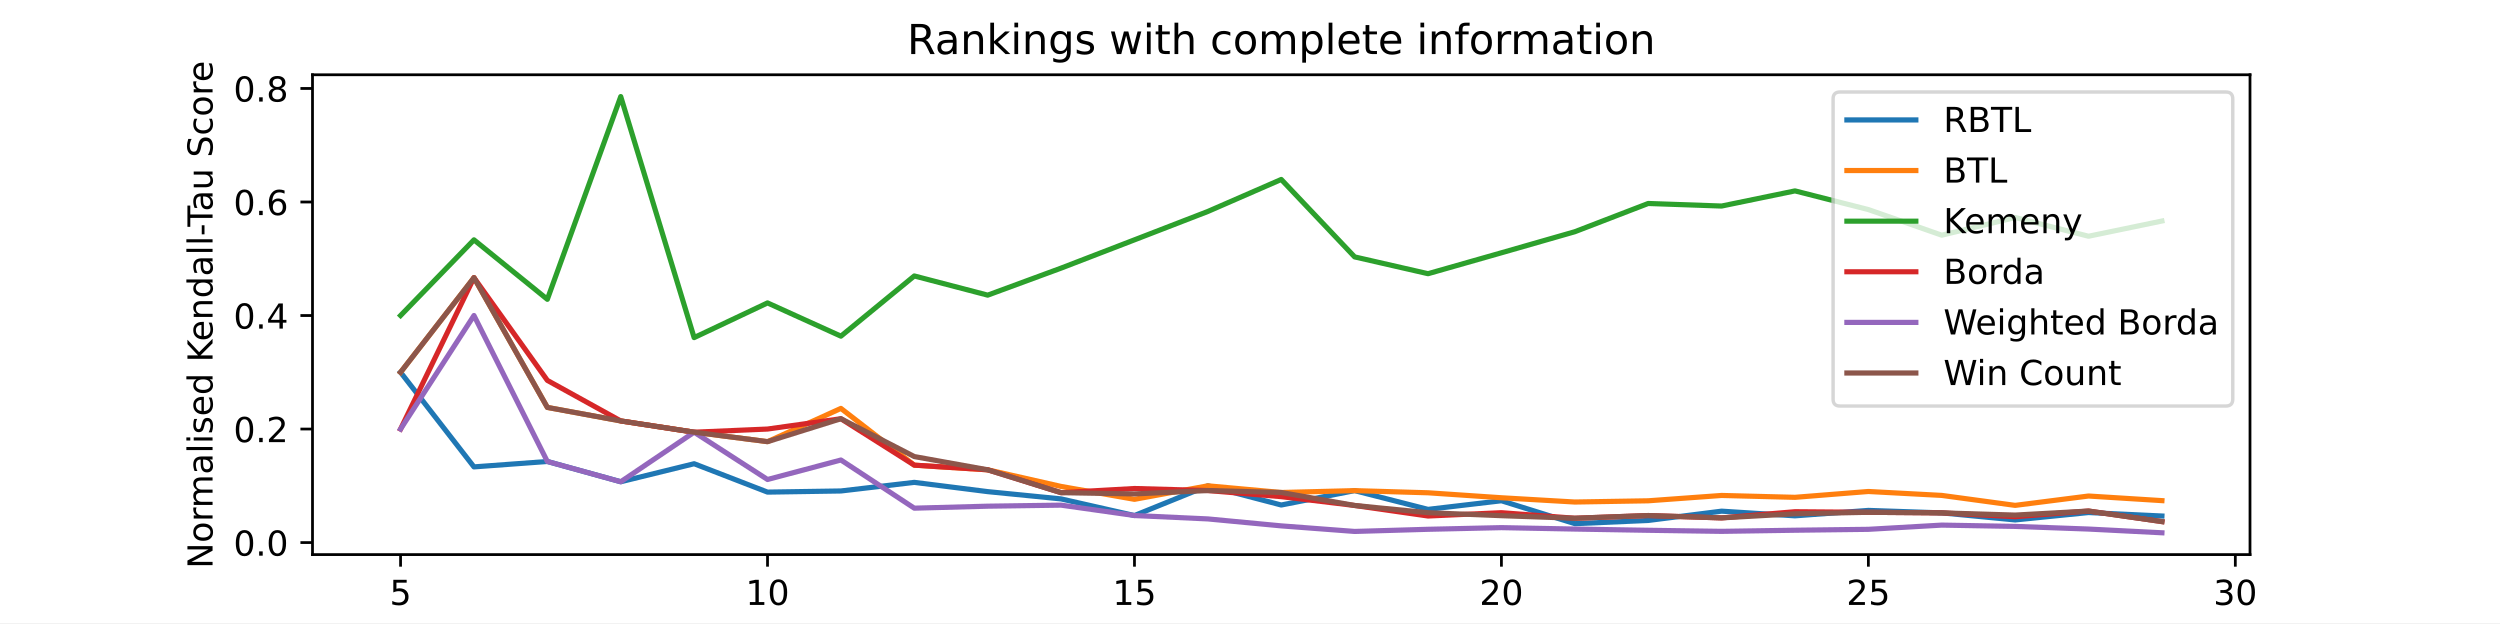
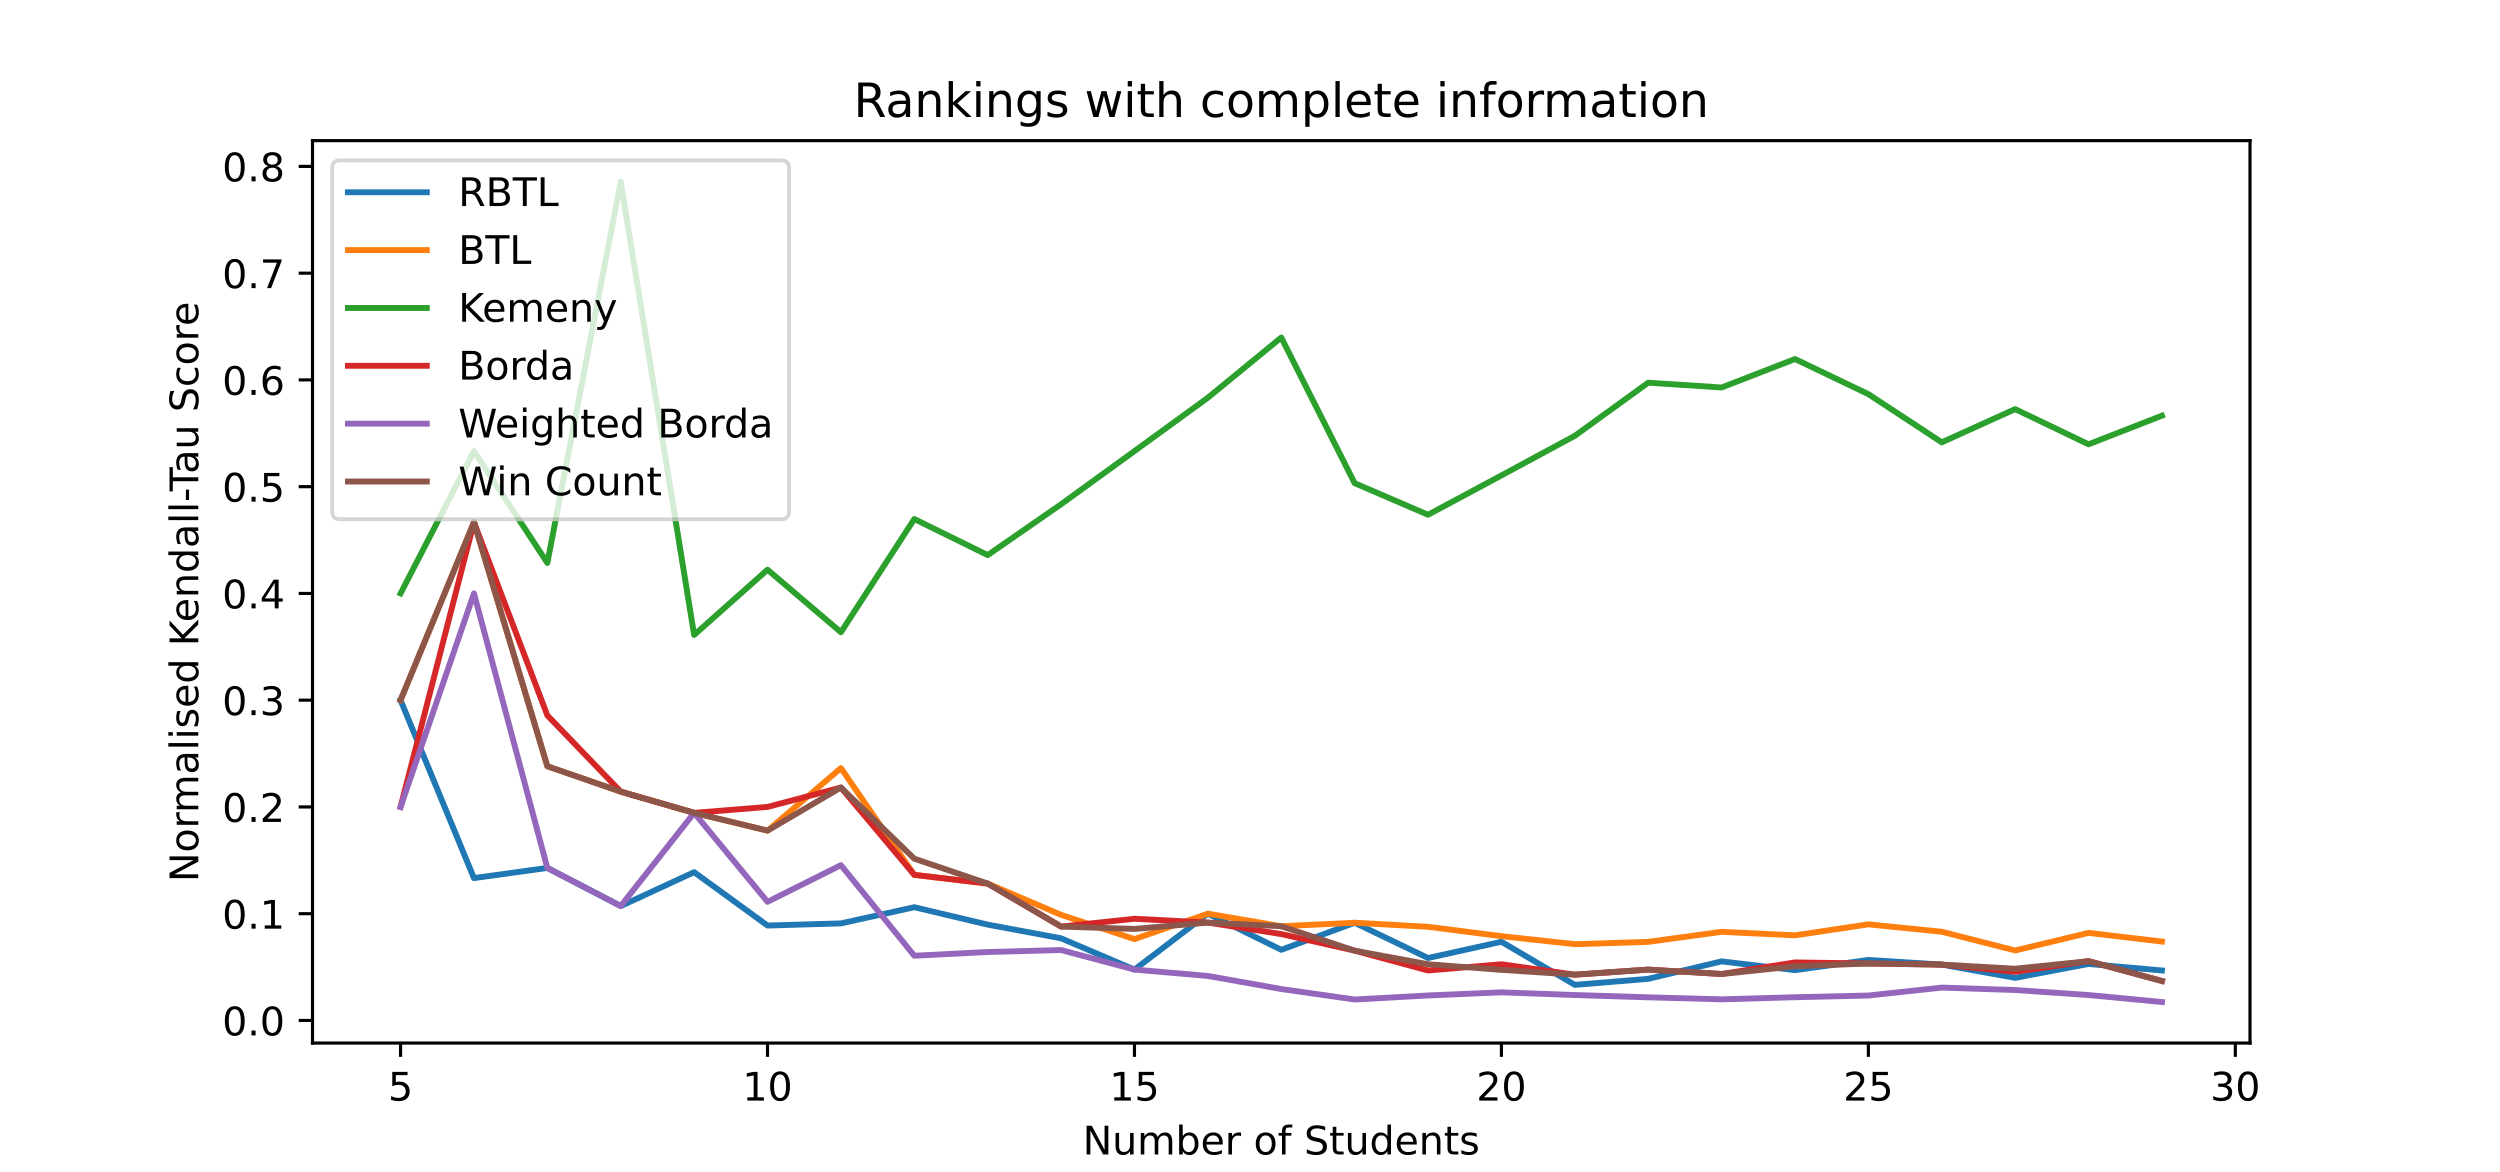
- <svg xmlns="http://www.w3.org/2000/svg" xmlns:xlink="http://www.w3.org/1999/xlink" width="725.04pt" height="180.72pt" viewBox="0 0 725.04 180.72" version="1.1">
+ <svg xmlns="http://www.w3.org/2000/svg" xmlns:xlink="http://www.w3.org/1999/xlink" width="634.32pt" height="297.36pt" viewBox="0 0 634.32 297.36" version="1.1">
  <defs>
    <style type="text/css">*{stroke-linejoin: round; stroke-linecap: butt}</style>
  </defs>
  <g id="figure_1">
    <g id="patch_1">
-       <path d="M 0 180.72  L 725.04 180.72  L 725.04 0  L 0 0  z " style="fill: #ffffff" />
+       <path d="M 0 297.36  L 634.32 297.36  L 634.32 0  L 0 0  z " style="fill: #ffffff" />
    </g>
    <g id="axes_1">
      <g id="patch_2">
-         <path d="M 90.63 160.841  L 652.536 160.841  L 652.536 21.686  L 90.63 21.686  z " style="fill: #ffffff" />
+         <path d="M 79.29 264.65  L 570.888 264.65  L 570.888 35.683  L 79.29 35.683  z " style="fill: #ffffff" />
      </g>
      <g id="matplotlib.axis_1">
        <g id="xtick_1">
          <g id="line2d_1">
            <defs>
-               <path id="m5d48e3d820" d="M 0 0  L 0 3.5  " style="stroke: #000000; stroke-width: 0.8" />
-             </defs>
-             <g>
-               <use xlink:href="#m5d48e3d820" x="116.171" y="160.841" style="stroke: #000000; stroke-width: 0.8" />
+               <path id="m4fcaf40ec8" d="M 0 0  L 0 3.5  " style="stroke: #000000; stroke-width: 0.8" />
+             </defs>
+             <g>
+               <use xlink:href="#m4fcaf40ec8" x="101.635" y="264.65" style="stroke: #000000; stroke-width: 0.8" />
            </g>
          </g>
          <g id="text_1">
-             <g transform="translate(112.9899 175.4392) scale(0.1 -0.1)">
+             <g transform="translate(98.45411 279.2488) scale(0.1 -0.1)">
              <defs>
                <path id="DejaVuSans-35" d="M 691 4666  L 3169 4666  L 3169 4134  L 1269 4134  L 1269 2991  Q 1406 3038 1543 3061  Q 1681 3084 1819 3084  Q 2600 3084 3056 2656  Q 3513 2228 3513 1497  Q 3513 744 3044 326  Q 2575 -91 1722 -91  Q 1428 -91 1123 -41  Q 819 9 494 109  L 494 744  Q 775 591 1075 516  Q 1375 441 1709 441  Q 2250 441 2565 725  Q 2881 1009 2881 1497  Q 2881 1984 2565 2268  Q 2250 2553 1709 2553  Q 1456 2553 1204 2497  Q 953 2441 691 2322  L 691 4666  z " transform="scale(0.015625)" />
              </defs>
              <use xlink:href="#DejaVuSans-35" />
            </g>
          </g>
        </g>
        <g id="xtick_2">
          <g id="line2d_2">
            <g>
-               <use xlink:href="#m5d48e3d820" x="222.593" y="160.841" style="stroke: #000000; stroke-width: 0.8" />
+               <use xlink:href="#m4fcaf40ec8" x="194.741" y="264.65" style="stroke: #000000; stroke-width: 0.8" />
            </g>
          </g>
          <g id="text_2">
-             <g transform="translate(216.2303 175.4392) scale(0.1 -0.1)">
+             <g transform="translate(188.3785 279.2488) scale(0.1 -0.1)">
              <defs>
                <path id="DejaVuSans-31" d="M 794 531  L 1825 531  L 1825 4091  L 703 3866  L 703 4441  L 1819 4666  L 2450 4666  L 2450 531  L 3481 531  L 3481 0  L 794 0  L 794 531  z " transform="scale(0.015625)" />
                <path id="DejaVuSans-30" d="M 2034 4250  Q 1547 4250 1301 3770  Q 1056 3291 1056 2328  Q 1056 1369 1301 889  Q 1547 409 2034 409  Q 2525 409 2770 889  Q 3016 1369 3016 2328  Q 3016 3291 2770 3770  Q 2525 4250 2034 4250  z M 2034 4750  Q 2819 4750 3233 4129  Q 3647 3509 3647 2328  Q 3647 1150 3233 529  Q 2819 -91 2034 -91  Q 1250 -91 836 529  Q 422 1150 422 2328  Q 422 3509 836 4129  Q 1250 4750 2034 4750  z " transform="scale(0.015625)" />
              </defs>
              <use xlink:href="#DejaVuSans-31" />
              <use xlink:href="#DejaVuSans-30" x="63.623" />
            </g>
          </g>
        </g>
        <g id="xtick_3">
          <g id="line2d_3">
            <g>
-               <use xlink:href="#m5d48e3d820" x="329.014" y="160.841" style="stroke: #000000; stroke-width: 0.8" />
+               <use xlink:href="#m4fcaf40ec8" x="287.847" y="264.65" style="stroke: #000000; stroke-width: 0.8" />
            </g>
          </g>
          <g id="text_3">
-             <g transform="translate(322.6519 175.4392) scale(0.1 -0.1)">
+             <g transform="translate(281.4842 279.2488) scale(0.1 -0.1)">
              <use xlink:href="#DejaVuSans-31" />
              <use xlink:href="#DejaVuSans-35" x="63.623" />
            </g>
          </g>
        </g>
        <g id="xtick_4">
          <g id="line2d_4">
            <g>
-               <use xlink:href="#m5d48e3d820" x="435.436" y="160.841" style="stroke: #000000; stroke-width: 0.8" />
+               <use xlink:href="#m4fcaf40ec8" x="380.952" y="264.65" style="stroke: #000000; stroke-width: 0.8" />
            </g>
          </g>
          <g id="text_4">
-             <g transform="translate(429.0735 175.4392) scale(0.1 -0.1)">
+             <g transform="translate(374.5899 279.2488) scale(0.1 -0.1)">
              <defs>
                <path id="DejaVuSans-32" d="M 1228 531  L 3431 531  L 3431 0  L 469 0  L 469 531  Q 828 903 1448 1529  Q 2069 2156 2228 2338  Q 2531 2678 2651 2914  Q 2772 3150 2772 3378  Q 2772 3750 2511 3984  Q 2250 4219 1831 4219  Q 1534 4219 1204 4116  Q 875 4013 500 3803  L 500 4441  Q 881 4594 1212 4672  Q 1544 4750 1819 4750  Q 2544 4750 2975 4387  Q 3406 4025 3406 3419  Q 3406 3131 3298 2873  Q 3191 2616 2906 2266  Q 2828 2175 2409 1742  Q 1991 1309 1228 531  z " transform="scale(0.015625)" />
              </defs>
              <use xlink:href="#DejaVuSans-32" />
              <use xlink:href="#DejaVuSans-30" x="63.623" />
            </g>
          </g>
        </g>
        <g id="xtick_5">
          <g id="line2d_5">
            <g>
-               <use xlink:href="#m5d48e3d820" x="541.858" y="160.841" style="stroke: #000000; stroke-width: 0.8" />
+               <use xlink:href="#m4fcaf40ec8" x="474.058" y="264.65" style="stroke: #000000; stroke-width: 0.8" />
            </g>
          </g>
          <g id="text_5">
-             <g transform="translate(535.495 175.4392) scale(0.1 -0.1)">
+             <g transform="translate(467.6956 279.2488) scale(0.1 -0.1)">
              <use xlink:href="#DejaVuSans-32" />
              <use xlink:href="#DejaVuSans-35" x="63.623" />
            </g>
          </g>
        </g>
        <g id="xtick_6">
          <g id="line2d_6">
            <g>
-               <use xlink:href="#m5d48e3d820" x="648.279" y="160.841" style="stroke: #000000; stroke-width: 0.8" />
+               <use xlink:href="#m4fcaf40ec8" x="567.164" y="264.65" style="stroke: #000000; stroke-width: 0.8" />
            </g>
          </g>
          <g id="text_6">
-             <g transform="translate(641.9166 175.4392) scale(0.1 -0.1)">
+             <g transform="translate(560.8013 279.2488) scale(0.1 -0.1)">
              <defs>
                <path id="DejaVuSans-33" d="M 2597 2516  Q 3050 2419 3304 2112  Q 3559 1806 3559 1356  Q 3559 666 3084 287  Q 2609 -91 1734 -91  Q 1441 -91 1130 -33  Q 819 25 488 141  L 488 750  Q 750 597 1062 519  Q 1375 441 1716 441  Q 2309 441 2620 675  Q 2931 909 2931 1356  Q 2931 1769 2642 2001  Q 2353 2234 1838 2234  L 1294 2234  L 1294 2753  L 1863 2753  Q 2328 2753 2575 2939  Q 2822 3125 2822 3475  Q 2822 3834 2567 4026  Q 2313 4219 1838 4219  Q 1578 4219 1281 4162  Q 984 4106 628 3988  L 628 4550  Q 988 4650 1302 4700  Q 1616 4750 1894 4750  Q 2613 4750 3031 4423  Q 3450 4097 3450 3541  Q 3450 3153 3228 2886  Q 3006 2619 2597 2516  z " transform="scale(0.015625)" />
              </defs>
              <use xlink:href="#DejaVuSans-33" />
              <use xlink:href="#DejaVuSans-30" x="63.623" />
            </g>
          </g>
        </g>
        <g id="text_7">
-           <g transform="translate(321.2119 189.1174) scale(0.1 -0.1)">
+           <g transform="translate(274.7179 292.927) scale(0.1 -0.1)">
            <defs>
              <path id="DejaVuSans-4e" d="M 628 4666  L 1478 4666  L 3547 763  L 3547 4666  L 4159 4666  L 4159 0  L 3309 0  L 1241 3903  L 1241 0  L 628 0  L 628 4666  z " transform="scale(0.015625)" />
              <path id="DejaVuSans-75" d="M 544 1381  L 544 3500  L 1119 3500  L 1119 1403  Q 1119 906 1312 657  Q 1506 409 1894 409  Q 2359 409 2629 706  Q 2900 1003 2900 1516  L 2900 3500  L 3475 3500  L 3475 0  L 2900 0  L 2900 538  Q 2691 219 2414 64  Q 2138 -91 1772 -91  Q 1169 -91 856 284  Q 544 659 544 1381  z M 1991 3584  L 1991 3584  z " transform="scale(0.015625)" />
              <path id="DejaVuSans-6d" d="M 3328 2828  Q 3544 3216 3844 3400  Q 4144 3584 4550 3584  Q 5097 3584 5394 3201  Q 5691 2819 5691 2113  L 5691 0  L 5113 0  L 5113 2094  Q 5113 2597 4934 2840  Q 4756 3084 4391 3084  Q 3944 3084 3684 2787  Q 3425 2491 3425 1978  L 3425 0  L 2847 0  L 2847 2094  Q 2847 2600 2669 2842  Q 2491 3084 2119 3084  Q 1678 3084 1418 2786  Q 1159 2488 1159 1978  L 1159 0  L 581 0  L 581 3500  L 1159 3500  L 1159 2956  Q 1356 3278 1631 3431  Q 1906 3584 2284 3584  Q 2666 3584 2933 3390  Q 3200 3197 3328 2828  z " transform="scale(0.015625)" />
              <path id="DejaVuSans-62" d="M 3116 1747  Q 3116 2381 2855 2742  Q 2594 3103 2138 3103  Q 1681 3103 1420 2742  Q 1159 2381 1159 1747  Q 1159 1113 1420 752  Q 1681 391 2138 391  Q 2594 391 2855 752  Q 3116 1113 3116 1747  z M 1159 2969  Q 1341 3281 1617 3432  Q 1894 3584 2278 3584  Q 2916 3584 3314 3078  Q 3713 2572 3713 1747  Q 3713 922 3314 415  Q 2916 -91 2278 -91  Q 1894 -91 1617 61  Q 1341 213 1159 525  L 1159 0  L 581 0  L 581 4863  L 1159 4863  L 1159 2969  z " transform="scale(0.015625)" />
              <path id="DejaVuSans-65" d="M 3597 1894  L 3597 1613  L 953 1613  Q 991 1019 1311 708  Q 1631 397 2203 397  Q 2534 397 2845 478  Q 3156 559 3463 722  L 3463 178  Q 3153 47 2828 -22  Q 2503 -91 2169 -91  Q 1331 -91 842 396  Q 353 884 353 1716  Q 353 2575 817 3079  Q 1281 3584 2069 3584  Q 2775 3584 3186 3129  Q 3597 2675 3597 1894  z M 3022 2063  Q 3016 2534 2758 2815  Q 2500 3097 2075 3097  Q 1594 3097 1305 2825  Q 1016 2553 972 2059  L 3022 2063  z " transform="scale(0.015625)" />
              <path id="DejaVuSans-72" d="M 2631 2963  Q 2534 3019 2420 3045  Q 2306 3072 2169 3072  Q 1681 3072 1420 2755  Q 1159 2438 1159 1844  L 1159 0  L 581 0  L 581 3500  L 1159 3500  L 1159 2956  Q 1341 3275 1631 3429  Q 1922 3584 2338 3584  Q 2397 3584 2469 3576  Q 2541 3569 2628 3553  L 2631 2963  z " transform="scale(0.015625)" />
              <path id="DejaVuSans-20" transform="scale(0.015625)" />
              <path id="DejaVuSans-6f" d="M 1959 3097  Q 1497 3097 1228 2736  Q 959 2375 959 1747  Q 959 1119 1226 758  Q 1494 397 1959 397  Q 2419 397 2687 759  Q 2956 1122 2956 1747  Q 2956 2369 2687 2733  Q 2419 3097 1959 3097  z M 1959 3584  Q 2709 3584 3137 3096  Q 3566 2609 3566 1747  Q 3566 888 3137 398  Q 2709 -91 1959 -91  Q 1206 -91 779 398  Q 353 888 353 1747  Q 353 2609 779 3096  Q 1206 3584 1959 3584  z " transform="scale(0.015625)" />
              <path id="DejaVuSans-66" d="M 2375 4863  L 2375 4384  L 1825 4384  Q 1516 4384 1395 4259  Q 1275 4134 1275 3809  L 1275 3500  L 2222 3500  L 2222 3053  L 1275 3053  L 1275 0  L 697 0  L 697 3053  L 147 3053  L 147 3500  L 697 3500  L 697 3744  Q 697 4328 969 4595  Q 1241 4863 1831 4863  L 2375 4863  z " transform="scale(0.015625)" />
              <path id="DejaVuSans-53" d="M 3425 4513  L 3425 3897  Q 3066 4069 2747 4153  Q 2428 4238 2131 4238  Q 1616 4238 1336 4038  Q 1056 3838 1056 3469  Q 1056 3159 1242 3001  Q 1428 2844 1947 2747  L 2328 2669  Q 3034 2534 3370 2195  Q 3706 1856 3706 1288  Q 3706 609 3251 259  Q 2797 -91 1919 -91  Q 1588 -91 1214 -16  Q 841 59 441 206  L 441 856  Q 825 641 1194 531  Q 1563 422 1919 422  Q 2459 422 2753 634  Q 3047 847 3047 1241  Q 3047 1584 2836 1778  Q 2625 1972 2144 2069  L 1759 2144  Q 1053 2284 737 2584  Q 422 2884 422 3419  Q 422 4038 858 4394  Q 1294 4750 2059 4750  Q 2388 4750 2728 4690  Q 3069 4631 3425 4513  z " transform="scale(0.015625)" />
              <path id="DejaVuSans-74" d="M 1172 4494  L 1172 3500  L 2356 3500  L 2356 3053  L 1172 3053  L 1172 1153  Q 1172 725 1289 603  Q 1406 481 1766 481  L 2356 481  L 2356 0  L 1766 0  Q 1100 0 847 248  Q 594 497 594 1153  L 594 3053  L 172 3053  L 172 3500  L 594 3500  L 594 4494  L 1172 4494  z " transform="scale(0.015625)" />
              <path id="DejaVuSans-64" d="M 2906 2969  L 2906 4863  L 3481 4863  L 3481 0  L 2906 0  L 2906 525  Q 2725 213 2448 61  Q 2172 -91 1784 -91  Q 1150 -91 751 415  Q 353 922 353 1747  Q 353 2572 751 3078  Q 1150 3584 1784 3584  Q 2172 3584 2448 3432  Q 2725 3281 2906 2969  z M 947 1747  Q 947 1113 1208 752  Q 1469 391 1925 391  Q 2381 391 2643 752  Q 2906 1113 2906 1747  Q 2906 2381 2643 2742  Q 2381 3103 1925 3103  Q 1469 3103 1208 2742  Q 947 2381 947 1747  z " transform="scale(0.015625)" />
              <path id="DejaVuSans-6e" d="M 3513 2113  L 3513 0  L 2938 0  L 2938 2094  Q 2938 2591 2744 2837  Q 2550 3084 2163 3084  Q 1697 3084 1428 2787  Q 1159 2491 1159 1978  L 1159 0  L 581 0  L 581 3500  L 1159 3500  L 1159 2956  Q 1366 3272 1645 3428  Q 1925 3584 2291 3584  Q 2894 3584 3203 3211  Q 3513 2838 3513 2113  z " transform="scale(0.015625)" />
              <path id="DejaVuSans-73" d="M 2834 3397  L 2834 2853  Q 2591 2978 2328 3040  Q 2066 3103 1784 3103  Q 1356 3103 1142 2972  Q 928 2841 928 2578  Q 928 2378 1081 2264  Q 1234 2150 1697 2047  L 1894 2003  Q 2506 1872 2764 1633  Q 3022 1394 3022 966  Q 3022 478 2636 193  Q 2250 -91 1575 -91  Q 1294 -91 989 -36  Q 684 19 347 128  L 347 722  Q 666 556 975 473  Q 1284 391 1588 391  Q 1994 391 2212 530  Q 2431 669 2431 922  Q 2431 1156 2273 1281  Q 2116 1406 1581 1522  L 1381 1569  Q 847 1681 609 1914  Q 372 2147 372 2553  Q 372 3047 722 3315  Q 1072 3584 1716 3584  Q 2034 3584 2315 3537  Q 2597 3491 2834 3397  z " transform="scale(0.015625)" />
            </defs>
            <use xlink:href="#DejaVuSans-4e" />
            <use xlink:href="#DejaVuSans-75" x="74.805" />
            <use xlink:href="#DejaVuSans-6d" x="138.184" />
            <use xlink:href="#DejaVuSans-62" x="235.596" />
            <use xlink:href="#DejaVuSans-65" x="299.072" />
            <use xlink:href="#DejaVuSans-72" x="360.596" />
            <use xlink:href="#DejaVuSans-20" x="401.709" />
            <use xlink:href="#DejaVuSans-6f" x="433.496" />
            <use xlink:href="#DejaVuSans-66" x="494.678" />
            <use xlink:href="#DejaVuSans-20" x="529.883" />
            <use xlink:href="#DejaVuSans-53" x="561.67" />
            <use xlink:href="#DejaVuSans-74" x="625.146" />
            <use xlink:href="#DejaVuSans-75" x="664.355" />
            <use xlink:href="#DejaVuSans-64" x="727.734" />
            <use xlink:href="#DejaVuSans-65" x="791.211" />
            <use xlink:href="#DejaVuSans-6e" x="852.734" />
            <use xlink:href="#DejaVuSans-74" x="916.113" />
            <use xlink:href="#DejaVuSans-73" x="955.322" />
          </g>
        </g>
      </g>
      <g id="matplotlib.axis_2">
        <g id="ytick_1">
          <g id="line2d_7">
            <defs>
-               <path id="ma456c556ef" d="M 0 0  L -3.5 0  " style="stroke: #000000; stroke-width: 0.8" />
-             </defs>
-             <g>
-               <use xlink:href="#ma456c556ef" x="90.63" y="157.354" style="stroke: #000000; stroke-width: 0.8" />
+               <path id="m6d08b70668" d="M 0 0  L -3.5 0  " style="stroke: #000000; stroke-width: 0.8" />
+             </defs>
+             <g>
+               <use xlink:href="#m6d08b70668" x="79.29" y="258.913" style="stroke: #000000; stroke-width: 0.8" />
            </g>
          </g>
          <g id="text_8">
-             <g transform="translate(67.72688 161.1531) scale(0.1 -0.1)">
+             <g transform="translate(56.38688 262.7121) scale(0.1 -0.1)">
              <defs>
                <path id="DejaVuSans-2e" d="M 684 794  L 1344 794  L 1344 0  L 684 0  L 684 794  z " transform="scale(0.015625)" />
              </defs>
              <use xlink:href="#DejaVuSans-30" />
              <use xlink:href="#DejaVuSans-2e" x="63.623" />
              <use xlink:href="#DejaVuSans-30" x="95.41" />
            </g>
          </g>
        </g>
        <g id="ytick_2">
          <g id="line2d_8">
            <g>
-               <use xlink:href="#ma456c556ef" x="90.63" y="124.43" style="stroke: #000000; stroke-width: 0.8" />
+               <use xlink:href="#m6d08b70668" x="79.29" y="231.826" style="stroke: #000000; stroke-width: 0.8" />
            </g>
          </g>
          <g id="text_9">
-             <g transform="translate(67.72688 128.2296) scale(0.1 -0.1)">
-               <use xlink:href="#DejaVuSans-30" />
-               <use xlink:href="#DejaVuSans-2e" x="63.623" />
-               <use xlink:href="#DejaVuSans-32" x="95.41" />
+             <g transform="translate(56.38688 235.6257) scale(0.1 -0.1)">
+               <use xlink:href="#DejaVuSans-30" />
+               <use xlink:href="#DejaVuSans-2e" x="63.623" />
+               <use xlink:href="#DejaVuSans-31" x="95.41" />
            </g>
          </g>
        </g>
        <g id="ytick_3">
          <g id="line2d_9">
            <g>
-               <use xlink:href="#ma456c556ef" x="90.63" y="91.507" style="stroke: #000000; stroke-width: 0.8" />
+               <use xlink:href="#m6d08b70668" x="79.29" y="204.74" style="stroke: #000000; stroke-width: 0.8" />
            </g>
          </g>
          <g id="text_10">
-             <g transform="translate(67.72688 95.3061) scale(0.1 -0.1)">
-               <defs>
-                 <path id="DejaVuSans-34" d="M 2419 4116  L 825 1625  L 2419 1625  L 2419 4116  z M 2253 4666  L 3047 4666  L 3047 1625  L 3713 1625  L 3713 1100  L 3047 1100  L 3047 0  L 2419 0  L 2419 1100  L 313 1100  L 313 1709  L 2253 4666  z " transform="scale(0.015625)" />
-               </defs>
-               <use xlink:href="#DejaVuSans-30" />
-               <use xlink:href="#DejaVuSans-2e" x="63.623" />
-               <use xlink:href="#DejaVuSans-34" x="95.41" />
+             <g transform="translate(56.38688 208.5392) scale(0.1 -0.1)">
+               <use xlink:href="#DejaVuSans-30" />
+               <use xlink:href="#DejaVuSans-2e" x="63.623" />
+               <use xlink:href="#DejaVuSans-32" x="95.41" />
            </g>
          </g>
        </g>
        <g id="ytick_4">
          <g id="line2d_10">
            <g>
-               <use xlink:href="#ma456c556ef" x="90.63" y="58.583" style="stroke: #000000; stroke-width: 0.8" />
+               <use xlink:href="#m6d08b70668" x="79.29" y="177.654" style="stroke: #000000; stroke-width: 0.8" />
            </g>
          </g>
          <g id="text_11">
-             <g transform="translate(67.72688 62.38262) scale(0.1 -0.1)">
-               <defs>
-                 <path id="DejaVuSans-36" d="M 2113 2584  Q 1688 2584 1439 2293  Q 1191 2003 1191 1497  Q 1191 994 1439 701  Q 1688 409 2113 409  Q 2538 409 2786 701  Q 3034 994 3034 1497  Q 3034 2003 2786 2293  Q 2538 2584 2113 2584  z M 3366 4563  L 3366 3988  Q 3128 4100 2886 4159  Q 2644 4219 2406 4219  Q 1781 4219 1451 3797  Q 1122 3375 1075 2522  Q 1259 2794 1537 2939  Q 1816 3084 2150 3084  Q 2853 3084 3261 2657  Q 3669 2231 3669 1497  Q 3669 778 3244 343  Q 2819 -91 2113 -91  Q 1303 -91 875 529  Q 447 1150 447 2328  Q 447 3434 972 4092  Q 1497 4750 2381 4750  Q 2619 4750 2861 4703  Q 3103 4656 3366 4563  z " transform="scale(0.015625)" />
-               </defs>
-               <use xlink:href="#DejaVuSans-30" />
-               <use xlink:href="#DejaVuSans-2e" x="63.623" />
-               <use xlink:href="#DejaVuSans-36" x="95.41" />
+             <g transform="translate(56.38688 181.4528) scale(0.1 -0.1)">
+               <use xlink:href="#DejaVuSans-30" />
+               <use xlink:href="#DejaVuSans-2e" x="63.623" />
+               <use xlink:href="#DejaVuSans-33" x="95.41" />
            </g>
          </g>
        </g>
        <g id="ytick_5">
          <g id="line2d_11">
            <g>
-               <use xlink:href="#ma456c556ef" x="90.63" y="25.66" style="stroke: #000000; stroke-width: 0.8" />
+               <use xlink:href="#m6d08b70668" x="79.29" y="150.567" style="stroke: #000000; stroke-width: 0.8" />
            </g>
          </g>
          <g id="text_12">
-             <g transform="translate(67.72688 29.45914) scale(0.1 -0.1)">
+             <g transform="translate(56.38688 154.3663) scale(0.1 -0.1)">
+               <defs>
+                 <path id="DejaVuSans-34" d="M 2419 4116  L 825 1625  L 2419 1625  L 2419 4116  z M 2253 4666  L 3047 4666  L 3047 1625  L 3713 1625  L 3713 1100  L 3047 1100  L 3047 0  L 2419 0  L 2419 1100  L 313 1100  L 313 1709  L 2253 4666  z " transform="scale(0.015625)" />
+               </defs>
+               <use xlink:href="#DejaVuSans-30" />
+               <use xlink:href="#DejaVuSans-2e" x="63.623" />
+               <use xlink:href="#DejaVuSans-34" x="95.41" />
+             </g>
+           </g>
+         </g>
+         <g id="ytick_6">
+           <g id="line2d_12">
+             <g>
+               <use xlink:href="#m6d08b70668" x="79.29" y="123.481" style="stroke: #000000; stroke-width: 0.8" />
+             </g>
+           </g>
+           <g id="text_13">
+             <g transform="translate(56.38688 127.2799) scale(0.1 -0.1)">
+               <use xlink:href="#DejaVuSans-30" />
+               <use xlink:href="#DejaVuSans-2e" x="63.623" />
+               <use xlink:href="#DejaVuSans-35" x="95.41" />
+             </g>
+           </g>
+         </g>
+         <g id="ytick_7">
+           <g id="line2d_13">
+             <g>
+               <use xlink:href="#m6d08b70668" x="79.29" y="96.394" style="stroke: #000000; stroke-width: 0.8" />
+             </g>
+           </g>
+           <g id="text_14">
+             <g transform="translate(56.38688 100.1934) scale(0.1 -0.1)">
+               <defs>
+                 <path id="DejaVuSans-36" d="M 2113 2584  Q 1688 2584 1439 2293  Q 1191 2003 1191 1497  Q 1191 994 1439 701  Q 1688 409 2113 409  Q 2538 409 2786 701  Q 3034 994 3034 1497  Q 3034 2003 2786 2293  Q 2538 2584 2113 2584  z M 3366 4563  L 3366 3988  Q 3128 4100 2886 4159  Q 2644 4219 2406 4219  Q 1781 4219 1451 3797  Q 1122 3375 1075 2522  Q 1259 2794 1537 2939  Q 1816 3084 2150 3084  Q 2853 3084 3261 2657  Q 3669 2231 3669 1497  Q 3669 778 3244 343  Q 2819 -91 2113 -91  Q 1303 -91 875 529  Q 447 1150 447 2328  Q 447 3434 972 4092  Q 1497 4750 2381 4750  Q 2619 4750 2861 4703  Q 3103 4656 3366 4563  z " transform="scale(0.015625)" />
+               </defs>
+               <use xlink:href="#DejaVuSans-30" />
+               <use xlink:href="#DejaVuSans-2e" x="63.623" />
+               <use xlink:href="#DejaVuSans-36" x="95.41" />
+             </g>
+           </g>
+         </g>
+         <g id="ytick_8">
+           <g id="line2d_14">
+             <g>
+               <use xlink:href="#m6d08b70668" x="79.29" y="69.308" style="stroke: #000000; stroke-width: 0.8" />
+             </g>
+           </g>
+           <g id="text_15">
+             <g transform="translate(56.38688 73.10697) scale(0.1 -0.1)">
+               <defs>
+                 <path id="DejaVuSans-37" d="M 525 4666  L 3525 4666  L 3525 4397  L 1831 0  L 1172 0  L 2766 4134  L 525 4134  L 525 4666  z " transform="scale(0.015625)" />
+               </defs>
+               <use xlink:href="#DejaVuSans-30" />
+               <use xlink:href="#DejaVuSans-2e" x="63.623" />
+               <use xlink:href="#DejaVuSans-37" x="95.41" />
+             </g>
+           </g>
+         </g>
+         <g id="ytick_9">
+           <g id="line2d_15">
+             <g>
+               <use xlink:href="#m6d08b70668" x="79.29" y="42.221" style="stroke: #000000; stroke-width: 0.8" />
+             </g>
+           </g>
+           <g id="text_16">
+             <g transform="translate(56.38688 46.02053) scale(0.1 -0.1)">
              <defs>
                <path id="DejaVuSans-38" d="M 2034 2216  Q 1584 2216 1326 1975  Q 1069 1734 1069 1313  Q 1069 891 1326 650  Q 1584 409 2034 409  Q 2484 409 2743 651  Q 3003 894 3003 1313  Q 3003 1734 2745 1975  Q 2488 2216 2034 2216  z M 1403 2484  Q 997 2584 770 2862  Q 544 3141 544 3541  Q 544 4100 942 4425  Q 1341 4750 2034 4750  Q 2731 4750 3128 4425  Q 3525 4100 3525 3541  Q 3525 3141 3298 2862  Q 3072 2584 2669 2484  Q 3125 2378 3379 2068  Q 3634 1759 3634 1313  Q 3634 634 3220 271  Q 2806 -91 2034 -91  Q 1263 -91 848 271  Q 434 634 434 1313  Q 434 1759 690 2068  Q 947 2378 1403 2484  z M 1172 3481  Q 1172 3119 1398 2916  Q 1625 2713 2034 2713  Q 2441 2713 2670 2916  Q 2900 3119 2900 3481  Q 2900 3844 2670 4047  Q 2441 4250 2034 4250  Q 1625 4250 1398 4047  Q 1172 3844 1172 3481  z " transform="scale(0.015625)" />
              </defs>
              <use xlink:href="#DejaVuSans-30" />
              <use xlink:href="#DejaVuSans-2e" x="63.623" />
              <use xlink:href="#DejaVuSans-38" x="95.41" />
            </g>
          </g>
        </g>
-         <g id="text_13">
-           <g transform="translate(61.64719 164.88) rotate(-90) scale(0.1 -0.1)">
+         <g id="text_17">
+           <g transform="translate(50.30719 223.7832) rotate(-90) scale(0.1 -0.1)">
            <defs>
              <path id="DejaVuSans-61" d="M 2194 1759  Q 1497 1759 1228 1600  Q 959 1441 959 1056  Q 959 750 1161 570  Q 1363 391 1709 391  Q 2188 391 2477 730  Q 2766 1069 2766 1631  L 2766 1759  L 2194 1759  z M 3341 1997  L 3341 0  L 2766 0  L 2766 531  Q 2569 213 2275 61  Q 1981 -91 1556 -91  Q 1019 -91 701 211  Q 384 513 384 1019  Q 384 1609 779 1909  Q 1175 2209 1959 2209  L 2766 2209  L 2766 2266  Q 2766 2663 2505 2880  Q 2244 3097 1772 3097  Q 1472 3097 1187 3025  Q 903 2953 641 2809  L 641 3341  Q 956 3463 1253 3523  Q 1550 3584 1831 3584  Q 2591 3584 2966 3190  Q 3341 2797 3341 1997  z " transform="scale(0.015625)" />
              <path id="DejaVuSans-6c" d="M 603 4863  L 1178 4863  L 1178 0  L 603 0  L 603 4863  z " transform="scale(0.015625)" />
              <path id="DejaVuSans-69" d="M 603 3500  L 1178 3500  L 1178 0  L 603 0  L 603 3500  z M 603 4863  L 1178 4863  L 1178 4134  L 603 4134  L 603 4863  z " transform="scale(0.015625)" />
              <path id="DejaVuSans-4b" d="M 628 4666  L 1259 4666  L 1259 2694  L 3353 4666  L 4166 4666  L 1850 2491  L 4331 0  L 3500 0  L 1259 2247  L 1259 0  L 628 0  L 628 4666  z " transform="scale(0.015625)" />
              <path id="DejaVuSans-2d" d="M 313 2009  L 1997 2009  L 1997 1497  L 313 1497  L 313 2009  z " transform="scale(0.015625)" />
              <path id="DejaVuSans-54" d="M -19 4666  L 3928 4666  L 3928 4134  L 2272 4134  L 2272 0  L 1638 0  L 1638 4134  L -19 4134  L -19 4666  z " transform="scale(0.015625)" />
              <path id="DejaVuSans-63" d="M 3122 3366  L 3122 2828  Q 2878 2963 2633 3030  Q 2388 3097 2138 3097  Q 1578 3097 1268 2742  Q 959 2388 959 1747  Q 959 1106 1268 751  Q 1578 397 2138 397  Q 2388 397 2633 464  Q 2878 531 3122 666  L 3122 134  Q 2881 22 2623 -34  Q 2366 -91 2075 -91  Q 1284 -91 818 406  Q 353 903 353 1747  Q 353 2603 823 3093  Q 1294 3584 2113 3584  Q 2378 3584 2631 3529  Q 2884 3475 3122 3366  z " transform="scale(0.015625)" />
            </defs>
            <use xlink:href="#DejaVuSans-4e" />
            <use xlink:href="#DejaVuSans-6f" x="74.805" />
            <use xlink:href="#DejaVuSans-72" x="135.986" />
            <use xlink:href="#DejaVuSans-6d" x="175.35" />
            <use xlink:href="#DejaVuSans-61" x="272.762" />
            <use xlink:href="#DejaVuSans-6c" x="334.041" />
            <use xlink:href="#DejaVuSans-69" x="361.824" />
            <use xlink:href="#DejaVuSans-73" x="389.607" />
            <use xlink:href="#DejaVuSans-65" x="441.707" />
            <use xlink:href="#DejaVuSans-64" x="503.23" />
            <use xlink:href="#DejaVuSans-20" x="566.707" />
            <use xlink:href="#DejaVuSans-4b" x="598.494" />
            <use xlink:href="#DejaVuSans-65" x="659.07" />
            <use xlink:href="#DejaVuSans-6e" x="720.594" />
            <use xlink:href="#DejaVuSans-64" x="783.973" />
            <use xlink:href="#DejaVuSans-61" x="847.449" />
            <use xlink:href="#DejaVuSans-6c" x="908.729" />
            <use xlink:href="#DejaVuSans-6c" x="936.512" />
            <use xlink:href="#DejaVuSans-2d" x="964.295" />
            <use xlink:href="#DejaVuSans-54" x="991.254" />
            <use xlink:href="#DejaVuSans-61" x="1035.838" />
            <use xlink:href="#DejaVuSans-75" x="1097.117" />
            <use xlink:href="#DejaVuSans-20" x="1160.496" />
            <use xlink:href="#DejaVuSans-53" x="1192.283" />
            <use xlink:href="#DejaVuSans-63" x="1255.76" />
            <use xlink:href="#DejaVuSans-6f" x="1310.74" />
            <use xlink:href="#DejaVuSans-72" x="1371.922" />
            <use xlink:href="#DejaVuSans-65" x="1410.785" />
          </g>
        </g>
      </g>
-       <g id="line2d_12">
-         <path d="M 116.171 107.969  L 137.456 135.405  L 158.74 133.837  L 180.024 139.716  L 201.308 134.49  L 222.593 142.721  L 243.877 142.389  L 265.161 139.894  L 286.446 142.58  L 307.73 144.691  L 329.014 149.515  L 350.299 140.892  L 371.583 146.46  L 392.867 142.291  L 414.152 147.727  L 435.436 145.224  L 456.72 151.867  L 478.005 150.94  L 499.289 148.245  L 520.573 149.6  L 541.858 148.026  L 563.142 148.743  L 584.426 150.788  L 605.711 148.644  L 626.995 149.65  " clip-path="url(#p4f1bc22f58)" style="fill: none; stroke: #1f77b4; stroke-width: 1.5; stroke-linecap: square" />
-       </g>
-       <g id="line2d_13">
-         <path d="M 116.171 107.969  L 137.456 80.532  L 158.74 118.159  L 180.024 122.079  L 201.308 125.345  L 222.593 128.089  L 243.877 118.444  L 265.161 134.906  L 286.446 136.249  L 307.73 141.073  L 329.014 144.812  L 350.299 140.892  L 371.583 142.829  L 392.867 142.291  L 414.152 142.914  L 435.436 144.358  L 456.72 145.595  L 478.005 145.239  L 499.289 143.69  L 520.573 144.232  L 541.858 142.538  L 563.142 143.678  L 584.426 146.567  L 605.711 143.853  L 626.995 145.19  " clip-path="url(#p4f1bc22f58)" style="fill: none; stroke: #ff7f0e; stroke-width: 1.5; stroke-linecap: square" />
-       </g>
-       <g id="line2d_14">
-         <path d="M 116.171 91.507  L 137.456 69.558  L 158.74 86.804  L 180.024 28.012  L 201.308 97.909  L 222.593 87.849  L 243.877 97.493  L 265.161 80.034  L 286.446 85.598  L 307.73 77.759  L 329.014 69.558  L 350.299 61.327  L 371.583 52.047  L 392.867 74.507  L 414.152 79.377  L 435.436 73.312  L 456.72 67.206  L 478.005 59.011  L 499.289 59.755  L 520.573 55.363  L 541.858 60.778  L 563.142 68.207  L 584.426 63.086  L 605.711 68.513  L 626.995 64.098  " clip-path="url(#p4f1bc22f58)" style="fill: none; stroke: #2ca02c; stroke-width: 1.5; stroke-linecap: square" />
-       </g>
-       <g id="line2d_15">
-         <path d="M 116.171 124.43  L 137.456 80.532  L 158.74 110.32  L 180.024 122.079  L 201.308 125.345  L 222.593 124.43  L 243.877 121.437  L 265.161 134.906  L 286.446 136.249  L 307.73 142.882  L 329.014 141.676  L 350.299 142.264  L 371.583 144.039  L 392.867 146.595  L 414.152 149.652  L 435.436 148.69  L 456.72 150.299  L 478.005 149.515  L 499.289 150.197  L 520.573 148.407  L 541.858 148.574  L 563.142 148.743  L 584.426 149.85  L 605.711 148.208  L 626.995 151.272  " clip-path="url(#p4f1bc22f58)" style="fill: none; stroke: #d62728; stroke-width: 1.5; stroke-linecap: square" />
-       </g>
      <g id="line2d_16">
-         <path d="M 116.171 124.43  L 137.456 91.507  L 158.74 133.837  L 180.024 139.716  L 201.308 125.345  L 222.593 139.063  L 243.877 133.409  L 265.161 147.377  L 286.446 146.801  L 307.73 146.5  L 329.014 149.515  L 350.299 150.495  L 371.583 152.512  L 392.867 154.126  L 414.152 153.503  L 435.436 153.022  L 456.72 153.434  L 478.005 153.791  L 499.289 154.101  L 520.573 153.775  L 541.858 153.513  L 563.142 152.289  L 584.426 152.664  L 605.711 153.434  L 626.995 154.516  " clip-path="url(#p4f1bc22f58)" style="fill: none; stroke: #9467bd; stroke-width: 1.5; stroke-linecap: square" />
+         <path d="M 101.635 177.654  L 120.257 222.798  L 138.878 220.218  L 157.499 229.892  L 176.12 221.293  L 194.741 234.836  L 213.362 234.289  L 231.983 230.185  L 250.604 234.605  L 269.226 238.077  L 287.847 246.015  L 306.468 231.826  L 325.089 240.988  L 343.71 234.128  L 362.331 243.073  L 380.952 238.954  L 399.574 249.884  L 418.195 248.36  L 436.816 243.924  L 455.437 246.155  L 474.058 243.564  L 492.679 244.745  L 511.3 248.109  L 529.922 244.581  L 548.543 246.237  " clip-path="url(#p688fd68eb2)" style="fill: none; stroke: #1f77b4; stroke-width: 1.5; stroke-linecap: square" />
      </g>
      <g id="line2d_17">
-         <path d="M 116.171 107.969  L 137.456 80.532  L 158.74 118.159  L 180.024 122.079  L 201.308 125.345  L 222.593 128.089  L 243.877 121.437  L 265.161 132.412  L 286.446 136.249  L 307.73 142.882  L 329.014 143.244  L 350.299 142.264  L 371.583 142.829  L 392.867 146.595  L 414.152 148.69  L 435.436 149.556  L 456.72 150.299  L 478.005 149.515  L 499.289 150.197  L 520.573 149.004  L 541.858 148.574  L 563.142 148.743  L 584.426 149.381  L 605.711 148.208  L 626.995 151.272  " clip-path="url(#p4f1bc22f58)" style="fill: none; stroke: #8c564b; stroke-width: 1.5; stroke-linecap: square" />
+         <path d="M 101.635 177.654  L 120.257 132.509  L 138.878 194.421  L 157.499 200.87  L 176.12 206.245  L 194.741 210.759  L 213.362 194.89  L 231.983 221.977  L 250.604 224.187  L 269.226 232.124  L 287.847 238.276  L 306.468 231.826  L 325.089 235.013  L 343.71 234.128  L 362.331 235.153  L 380.952 237.529  L 399.574 239.565  L 418.195 238.979  L 436.816 236.43  L 455.437 237.322  L 474.058 234.535  L 492.679 236.41  L 511.3 241.164  L 529.922 236.699  L 548.543 238.898  " clip-path="url(#p688fd68eb2)" style="fill: none; stroke: #ff7f0e; stroke-width: 1.5; stroke-linecap: square" />
+       </g>
+       <g id="line2d_18">
+         <path d="M 101.635 150.567  L 120.257 114.452  L 138.878 142.828  L 157.499 46.091  L 176.12 161.101  L 194.741 144.548  L 213.362 160.417  L 231.983 131.689  L 250.604 140.844  L 269.226 127.945  L 287.847 114.452  L 306.468 100.909  L 325.089 85.639  L 343.71 122.595  L 362.331 130.609  L 380.952 120.629  L 399.574 110.582  L 418.195 97.098  L 436.816 98.321  L 455.437 91.095  L 474.058 100.006  L 492.679 112.229  L 511.3 103.802  L 529.922 112.732  L 548.543 105.467  " clip-path="url(#p688fd68eb2)" style="fill: none; stroke: #2ca02c; stroke-width: 1.5; stroke-linecap: square" />
+       </g>
+       <g id="line2d_19">
+         <path d="M 101.635 204.74  L 120.257 132.509  L 138.878 181.523  L 157.499 200.87  L 176.12 206.245  L 194.741 204.74  L 213.362 199.815  L 231.983 221.977  L 250.604 224.187  L 269.226 235.101  L 287.847 233.116  L 306.468 234.084  L 325.089 237.005  L 343.71 241.209  L 362.331 246.241  L 380.952 244.657  L 399.574 247.304  L 418.195 246.015  L 436.816 247.136  L 455.437 244.192  L 474.058 244.467  L 492.679 244.745  L 511.3 246.566  L 529.922 243.865  L 548.543 248.906  " clip-path="url(#p688fd68eb2)" style="fill: none; stroke: #d62728; stroke-width: 1.5; stroke-linecap: square" />
+       </g>
+       <g id="line2d_20">
+         <path d="M 101.635 204.74  L 120.257 150.567  L 138.878 220.218  L 157.499 229.892  L 176.12 206.245  L 194.741 228.817  L 213.362 219.514  L 231.983 242.497  L 250.604 241.55  L 269.226 241.054  L 287.847 246.015  L 306.468 247.627  L 325.089 250.946  L 343.71 253.602  L 362.331 252.577  L 380.952 251.785  L 399.574 252.464  L 418.195 253.05  L 436.816 253.56  L 455.437 253.025  L 474.058 252.593  L 492.679 250.579  L 511.3 251.196  L 529.922 252.464  L 548.543 254.243  " clip-path="url(#p688fd68eb2)" style="fill: none; stroke: #9467bd; stroke-width: 1.5; stroke-linecap: square" />
+       </g>
+       <g id="line2d_21">
+         <path d="M 101.635 177.654  L 120.257 132.509  L 138.878 194.421  L 157.499 200.87  L 176.12 206.245  L 194.741 210.759  L 213.362 199.815  L 231.983 217.873  L 250.604 224.187  L 269.226 235.101  L 287.847 235.696  L 306.468 234.084  L 325.089 235.013  L 343.71 241.209  L 362.331 244.657  L 380.952 246.082  L 399.574 247.304  L 418.195 246.015  L 436.816 247.136  L 455.437 245.173  L 474.058 244.467  L 492.679 244.745  L 511.3 245.794  L 529.922 243.865  L 548.543 248.906  " clip-path="url(#p688fd68eb2)" style="fill: none; stroke: #8c564b; stroke-width: 1.5; stroke-linecap: square" />
      </g>
      <g id="patch_3">
-         <path d="M 90.63 160.841  L 90.63 21.686  " style="fill: none; stroke: #000000; stroke-width: 0.8; stroke-linejoin: miter; stroke-linecap: square" />
+         <path d="M 79.29 264.65  L 79.29 35.683  " style="fill: none; stroke: #000000; stroke-width: 0.8; stroke-linejoin: miter; stroke-linecap: square" />
      </g>
      <g id="patch_4">
-         <path d="M 652.536 160.841  L 652.536 21.686  " style="fill: none; stroke: #000000; stroke-width: 0.8; stroke-linejoin: miter; stroke-linecap: square" />
+         <path d="M 570.888 264.65  L 570.888 35.683  " style="fill: none; stroke: #000000; stroke-width: 0.8; stroke-linejoin: miter; stroke-linecap: square" />
      </g>
      <g id="patch_5">
-         <path d="M 90.63 160.841  L 652.536 160.841  " style="fill: none; stroke: #000000; stroke-width: 0.8; stroke-linejoin: miter; stroke-linecap: square" />
+         <path d="M 79.29 264.65  L 570.888 264.65  " style="fill: none; stroke: #000000; stroke-width: 0.8; stroke-linejoin: miter; stroke-linecap: square" />
      </g>
      <g id="patch_6">
-         <path d="M 90.63 21.686  L 652.536 21.686  " style="fill: none; stroke: #000000; stroke-width: 0.8; stroke-linejoin: miter; stroke-linecap: square" />
-       </g>
-       <g id="text_14">
-         <g transform="translate(263.0871 15.6864) scale(0.12 -0.12)">
+         <path d="M 79.29 35.683  L 570.888 35.683  " style="fill: none; stroke: #000000; stroke-width: 0.8; stroke-linejoin: miter; stroke-linecap: square" />
+       </g>
+       <g id="text_18">
+         <g transform="translate(216.5931 29.6832) scale(0.12 -0.12)">
          <defs>
            <path id="DejaVuSans-52" d="M 2841 2188  Q 3044 2119 3236 1894  Q 3428 1669 3622 1275  L 4263 0  L 3584 0  L 2988 1197  Q 2756 1666 2539 1819  Q 2322 1972 1947 1972  L 1259 1972  L 1259 0  L 628 0  L 628 4666  L 2053 4666  Q 2853 4666 3247 4331  Q 3641 3997 3641 3322  Q 3641 2881 3436 2590  Q 3231 2300 2841 2188  z M 1259 4147  L 1259 2491  L 2053 2491  Q 2509 2491 2742 2702  Q 2975 2913 2975 3322  Q 2975 3731 2742 3939  Q 2509 4147 2053 4147  L 1259 4147  z " transform="scale(0.015625)" />
            <path id="DejaVuSans-6b" d="M 581 4863  L 1159 4863  L 1159 1991  L 2875 3500  L 3609 3500  L 1753 1863  L 3688 0  L 2938 0  L 1159 1709  L 1159 0  L 581 0  L 581 4863  z " transform="scale(0.015625)" />
            <path id="DejaVuSans-67" d="M 2906 1791  Q 2906 2416 2648 2759  Q 2391 3103 1925 3103  Q 1463 3103 1205 2759  Q 947 2416 947 1791  Q 947 1169 1205 825  Q 1463 481 1925 481  Q 2391 481 2648 825  Q 2906 1169 2906 1791  z M 3481 434  Q 3481 -459 3084 -895  Q 2688 -1331 1869 -1331  Q 1566 -1331 1297 -1286  Q 1028 -1241 775 -1147  L 775 -588  Q 1028 -725 1275 -790  Q 1522 -856 1778 -856  Q 2344 -856 2625 -561  Q 2906 -266 2906 331  L 2906 616  Q 2728 306 2450 153  Q 2172 0 1784 0  Q 1141 0 747 490  Q 353 981 353 1791  Q 353 2603 747 3093  Q 1141 3584 1784 3584  Q 2172 3584 2450 3431  Q 2728 3278 2906 2969  L 2906 3500  L 3481 3500  L 3481 434  z " transform="scale(0.015625)" />
            <path id="DejaVuSans-77" d="M 269 3500  L 844 3500  L 1563 769  L 2278 3500  L 2956 3500  L 3675 769  L 4391 3500  L 4966 3500  L 4050 0  L 3372 0  L 2619 2869  L 1863 0  L 1184 0  L 269 3500  z " transform="scale(0.015625)" />
            <path id="DejaVuSans-68" d="M 3513 2113  L 3513 0  L 2938 0  L 2938 2094  Q 2938 2591 2744 2837  Q 2550 3084 2163 3084  Q 1697 3084 1428 2787  Q 1159 2491 1159 1978  L 1159 0  L 581 0  L 581 4863  L 1159 4863  L 1159 2956  Q 1366 3272 1645 3428  Q 1925 3584 2291 3584  Q 2894 3584 3203 3211  Q 3513 2838 3513 2113  z " transform="scale(0.015625)" />
            <path id="DejaVuSans-70" d="M 1159 525  L 1159 -1331  L 581 -1331  L 581 3500  L 1159 3500  L 1159 2969  Q 1341 3281 1617 3432  Q 1894 3584 2278 3584  Q 2916 3584 3314 3078  Q 3713 2572 3713 1747  Q 3713 922 3314 415  Q 2916 -91 2278 -91  Q 1894 -91 1617 61  Q 1341 213 1159 525  z M 3116 1747  Q 3116 2381 2855 2742  Q 2594 3103 2138 3103  Q 1681 3103 1420 2742  Q 1159 2381 1159 1747  Q 1159 1113 1420 752  Q 1681 391 2138 391  Q 2594 391 2855 752  Q 3116 1113 3116 1747  z " transform="scale(0.015625)" />
          </defs>
          <use xlink:href="#DejaVuSans-52" />
          <use xlink:href="#DejaVuSans-61" x="67.232" />
          <use xlink:href="#DejaVuSans-6e" x="128.512" />
          <use xlink:href="#DejaVuSans-6b" x="191.891" />
          <use xlink:href="#DejaVuSans-69" x="249.801" />
          <use xlink:href="#DejaVuSans-6e" x="277.584" />
          <use xlink:href="#DejaVuSans-67" x="340.963" />
          <use xlink:href="#DejaVuSans-73" x="404.439" />
          <use xlink:href="#DejaVuSans-20" x="456.539" />
          <use xlink:href="#DejaVuSans-77" x="488.326" />
          <use xlink:href="#DejaVuSans-69" x="570.113" />
          <use xlink:href="#DejaVuSans-74" x="597.896" />
          <use xlink:href="#DejaVuSans-68" x="637.105" />
          <use xlink:href="#DejaVuSans-20" x="700.484" />
          <use xlink:href="#DejaVuSans-63" x="732.271" />
          <use xlink:href="#DejaVuSans-6f" x="787.252" />
          <use xlink:href="#DejaVuSans-6d" x="848.434" />
          <use xlink:href="#DejaVuSans-70" x="945.846" />
          <use xlink:href="#DejaVuSans-6c" x="1009.322" />
          <use xlink:href="#DejaVuSans-65" x="1037.105" />
          <use xlink:href="#DejaVuSans-74" x="1098.629" />
          <use xlink:href="#DejaVuSans-65" x="1137.838" />
          <use xlink:href="#DejaVuSans-20" x="1199.361" />
          <use xlink:href="#DejaVuSans-69" x="1231.148" />
          <use xlink:href="#DejaVuSans-6e" x="1258.932" />
          <use xlink:href="#DejaVuSans-66" x="1322.311" />
          <use xlink:href="#DejaVuSans-6f" x="1357.516" />
          <use xlink:href="#DejaVuSans-72" x="1418.697" />
          <use xlink:href="#DejaVuSans-6d" x="1458.061" />
          <use xlink:href="#DejaVuSans-61" x="1555.473" />
          <use xlink:href="#DejaVuSans-74" x="1616.752" />
          <use xlink:href="#DejaVuSans-69" x="1655.961" />
          <use xlink:href="#DejaVuSans-6f" x="1683.744" />
          <use xlink:href="#DejaVuSans-6e" x="1744.926" />
        </g>
      </g>
      <g id="legend_1">
        <g id="patch_7">
-           <path d="M 533.627 117.755  L 645.536 117.755  Q 647.536 117.755 647.536 115.755  L 647.536 28.686  Q 647.536 26.686 645.536 26.686  L 533.627 26.686  Q 531.627 26.686 531.627 28.686  L 531.627 115.755  Q 531.627 117.755 533.627 117.755  z " style="fill: #ffffff; opacity: 0.8; stroke: #cccccc; stroke-linejoin: miter" />
-         </g>
-         <g id="line2d_18">
-           <path d="M 535.627 34.785  L 545.627 34.785  L 555.627 34.785  " style="fill: none; stroke: #1f77b4; stroke-width: 1.5; stroke-linecap: square" />
-         </g>
-         <g id="text_15">
-           <g transform="translate(563.6266 38.28484) scale(0.1 -0.1)">
+           <path d="M 86.29 131.752  L 198.199 131.752  Q 200.199 131.752 200.199 129.752  L 200.199 42.683  Q 200.199 40.683 198.199 40.683  L 86.29 40.683  Q 84.29 40.683 84.29 42.683  L 84.29 129.752  Q 84.29 131.752 86.29 131.752  z " style="fill: #ffffff; opacity: 0.8; stroke: #cccccc; stroke-linejoin: miter" />
+         </g>
+         <g id="line2d_22">
+           <path d="M 88.29 48.782  L 98.29 48.782  L 108.29 48.782  " style="fill: none; stroke: #1f77b4; stroke-width: 1.5; stroke-linecap: square" />
+         </g>
+         <g id="text_19">
+           <g transform="translate(116.29 52.28164) scale(0.1 -0.1)">
            <defs>
              <path id="DejaVuSans-42" d="M 1259 2228  L 1259 519  L 2272 519  Q 2781 519 3026 730  Q 3272 941 3272 1375  Q 3272 1813 3026 2020  Q 2781 2228 2272 2228  L 1259 2228  z M 1259 4147  L 1259 2741  L 2194 2741  Q 2656 2741 2882 2914  Q 3109 3088 3109 3444  Q 3109 3797 2882 3972  Q 2656 4147 2194 4147  L 1259 4147  z M 628 4666  L 2241 4666  Q 2963 4666 3353 4366  Q 3744 4066 3744 3513  Q 3744 3084 3544 2831  Q 3344 2578 2956 2516  Q 3422 2416 3680 2098  Q 3938 1781 3938 1306  Q 3938 681 3513 340  Q 3088 0 2303 0  L 628 0  L 628 4666  z " transform="scale(0.015625)" />
              <path id="DejaVuSans-4c" d="M 628 4666  L 1259 4666  L 1259 531  L 3531 531  L 3531 0  L 628 0  L 628 4666  z " transform="scale(0.015625)" />
            </defs>
            <use xlink:href="#DejaVuSans-52" />
            <use xlink:href="#DejaVuSans-42" x="69.482" />
            <use xlink:href="#DejaVuSans-54" x="138.086" />
            <use xlink:href="#DejaVuSans-4c" x="199.17" />
          </g>
        </g>
-         <g id="line2d_19">
-           <path d="M 535.627 49.463  L 545.627 49.463  L 555.627 49.463  " style="fill: none; stroke: #ff7f0e; stroke-width: 1.5; stroke-linecap: square" />
-         </g>
-         <g id="text_16">
-           <g transform="translate(563.6266 52.96296) scale(0.1 -0.1)">
+         <g id="line2d_23">
+           <path d="M 88.29 63.46  L 98.29 63.46  L 108.29 63.46  " style="fill: none; stroke: #ff7f0e; stroke-width: 1.5; stroke-linecap: square" />
+         </g>
+         <g id="text_20">
+           <g transform="translate(116.29 66.95976) scale(0.1 -0.1)">
            <use xlink:href="#DejaVuSans-42" />
            <use xlink:href="#DejaVuSans-54" x="68.604" />
            <use xlink:href="#DejaVuSans-4c" x="129.688" />
          </g>
        </g>
-         <g id="line2d_20">
-           <path d="M 535.627 64.141  L 545.627 64.141  L 555.627 64.141  " style="fill: none; stroke: #2ca02c; stroke-width: 1.5; stroke-linecap: square" />
-         </g>
-         <g id="text_17">
-           <g transform="translate(563.6266 67.64109) scale(0.1 -0.1)">
+         <g id="line2d_24">
+           <path d="M 88.29 78.138  L 98.29 78.138  L 108.29 78.138  " style="fill: none; stroke: #2ca02c; stroke-width: 1.5; stroke-linecap: square" />
+         </g>
+         <g id="text_21">
+           <g transform="translate(116.29 81.63789) scale(0.1 -0.1)">
            <defs>
              <path id="DejaVuSans-79" d="M 2059 -325  Q 1816 -950 1584 -1140  Q 1353 -1331 966 -1331  L 506 -1331  L 506 -850  L 844 -850  Q 1081 -850 1212 -737  Q 1344 -625 1503 -206  L 1606 56  L 191 3500  L 800 3500  L 1894 763  L 2988 3500  L 3597 3500  L 2059 -325  z " transform="scale(0.015625)" />
            </defs>
            <use xlink:href="#DejaVuSans-4b" />
            <use xlink:href="#DejaVuSans-65" x="60.576" />
            <use xlink:href="#DejaVuSans-6d" x="122.1" />
            <use xlink:href="#DejaVuSans-65" x="219.512" />
            <use xlink:href="#DejaVuSans-6e" x="281.035" />
            <use xlink:href="#DejaVuSans-79" x="344.414" />
          </g>
        </g>
-         <g id="line2d_21">
-           <path d="M 535.627 78.819  L 545.627 78.819  L 555.627 78.819  " style="fill: none; stroke: #d62728; stroke-width: 1.5; stroke-linecap: square" />
-         </g>
-         <g id="text_18">
-           <g transform="translate(563.6266 82.31921) scale(0.1 -0.1)">
+         <g id="line2d_25">
+           <path d="M 88.29 92.816  L 98.29 92.816  L 108.29 92.816  " style="fill: none; stroke: #d62728; stroke-width: 1.5; stroke-linecap: square" />
+         </g>
+         <g id="text_22">
+           <g transform="translate(116.29 96.31601) scale(0.1 -0.1)">
            <use xlink:href="#DejaVuSans-42" />
            <use xlink:href="#DejaVuSans-6f" x="68.604" />
            <use xlink:href="#DejaVuSans-72" x="129.785" />
            <use xlink:href="#DejaVuSans-64" x="169.148" />
            <use xlink:href="#DejaVuSans-61" x="232.625" />
          </g>
        </g>
-         <g id="line2d_22">
-           <path d="M 535.627 93.497  L 545.627 93.497  L 555.627 93.497  " style="fill: none; stroke: #9467bd; stroke-width: 1.5; stroke-linecap: square" />
-         </g>
-         <g id="text_19">
-           <g transform="translate(563.6266 96.99734) scale(0.1 -0.1)">
+         <g id="line2d_26">
+           <path d="M 88.29 107.494  L 98.29 107.494  L 108.29 107.494  " style="fill: none; stroke: #9467bd; stroke-width: 1.5; stroke-linecap: square" />
+         </g>
+         <g id="text_23">
+           <g transform="translate(116.29 110.9941) scale(0.1 -0.1)">
            <defs>
              <path id="DejaVuSans-57" d="M 213 4666  L 850 4666  L 1831 722  L 2809 4666  L 3519 4666  L 4500 722  L 5478 4666  L 6119 4666  L 4947 0  L 4153 0  L 3169 4050  L 2175 0  L 1381 0  L 213 4666  z " transform="scale(0.015625)" />
            </defs>
            <use xlink:href="#DejaVuSans-57" />
            <use xlink:href="#DejaVuSans-65" x="93.002" />
            <use xlink:href="#DejaVuSans-69" x="154.525" />
            <use xlink:href="#DejaVuSans-67" x="182.309" />
            <use xlink:href="#DejaVuSans-68" x="245.785" />
            <use xlink:href="#DejaVuSans-74" x="309.164" />
            <use xlink:href="#DejaVuSans-65" x="348.373" />
            <use xlink:href="#DejaVuSans-64" x="409.896" />
            <use xlink:href="#DejaVuSans-20" x="473.373" />
            <use xlink:href="#DejaVuSans-42" x="505.16" />
            <use xlink:href="#DejaVuSans-6f" x="573.764" />
            <use xlink:href="#DejaVuSans-72" x="634.945" />
            <use xlink:href="#DejaVuSans-64" x="674.309" />
            <use xlink:href="#DejaVuSans-61" x="737.785" />
          </g>
        </g>
-         <g id="line2d_23">
-           <path d="M 535.627 108.175  L 545.627 108.175  L 555.627 108.175  " style="fill: none; stroke: #8c564b; stroke-width: 1.5; stroke-linecap: square" />
-         </g>
-         <g id="text_20">
-           <g transform="translate(563.6266 111.6755) scale(0.1 -0.1)">
+         <g id="line2d_27">
+           <path d="M 88.29 122.172  L 98.29 122.172  L 108.29 122.172  " style="fill: none; stroke: #8c564b; stroke-width: 1.5; stroke-linecap: square" />
+         </g>
+         <g id="text_24">
+           <g transform="translate(116.29 125.6723) scale(0.1 -0.1)">
            <defs>
              <path id="DejaVuSans-43" d="M 4122 4306  L 4122 3641  Q 3803 3938 3442 4084  Q 3081 4231 2675 4231  Q 1875 4231 1450 3742  Q 1025 3253 1025 2328  Q 1025 1406 1450 917  Q 1875 428 2675 428  Q 3081 428 3442 575  Q 3803 722 4122 1019  L 4122 359  Q 3791 134 3420 21  Q 3050 -91 2638 -91  Q 1578 -91 968 557  Q 359 1206 359 2328  Q 359 3453 968 4101  Q 1578 4750 2638 4750  Q 3056 4750 3426 4639  Q 3797 4528 4122 4306  z " transform="scale(0.015625)" />
            </defs>
            <use xlink:href="#DejaVuSans-57" />
            <use xlink:href="#DejaVuSans-69" x="96.627" />
            <use xlink:href="#DejaVuSans-6e" x="124.41" />
            <use xlink:href="#DejaVuSans-20" x="187.789" />
            <use xlink:href="#DejaVuSans-43" x="219.576" />
            <use xlink:href="#DejaVuSans-6f" x="289.4" />
            <use xlink:href="#DejaVuSans-75" x="350.582" />
            <use xlink:href="#DejaVuSans-6e" x="413.961" />
            <use xlink:href="#DejaVuSans-74" x="477.34" />
          </g>
        </g>
      </g>
    </g>
  </g>
  <defs>
-     <clipPath id="p4f1bc22f58">
-       <rect x="90.63" y="21.686" width="561.906" height="139.154" />
+     <clipPath id="p688fd68eb2">
+       <rect x="79.29" y="35.683" width="491.598" height="228.967" />
    </clipPath>
  </defs>
</svg>
